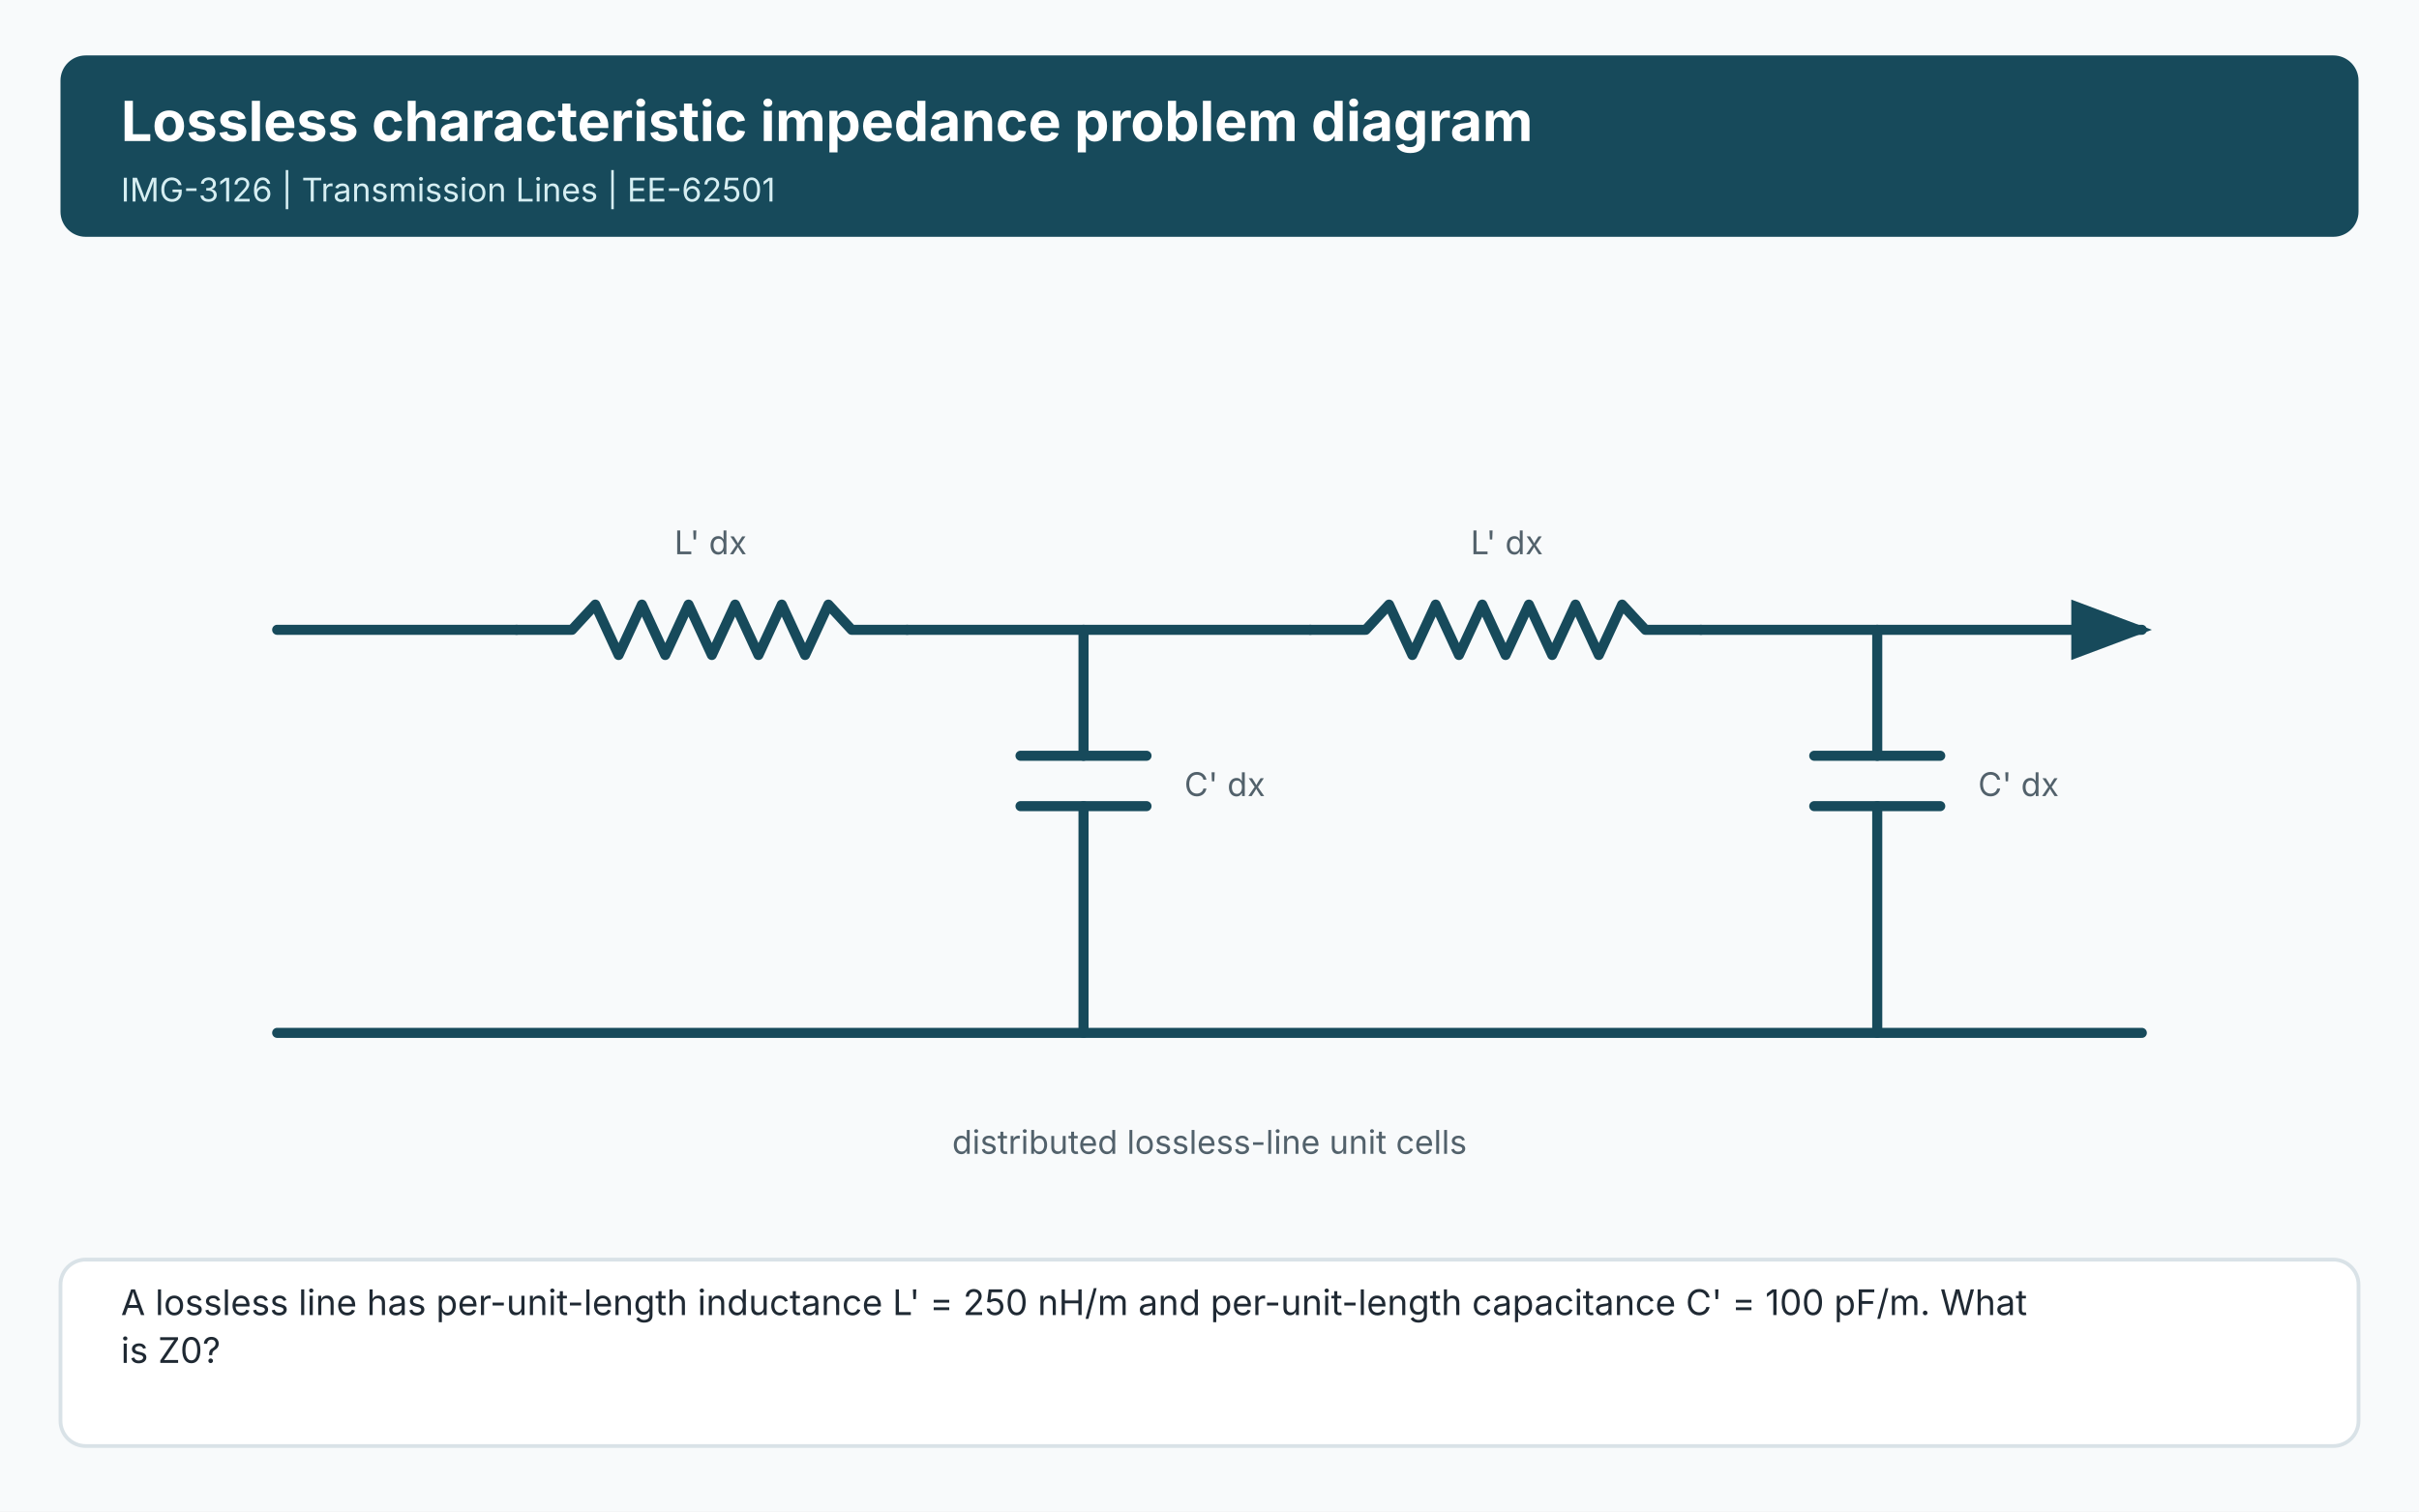
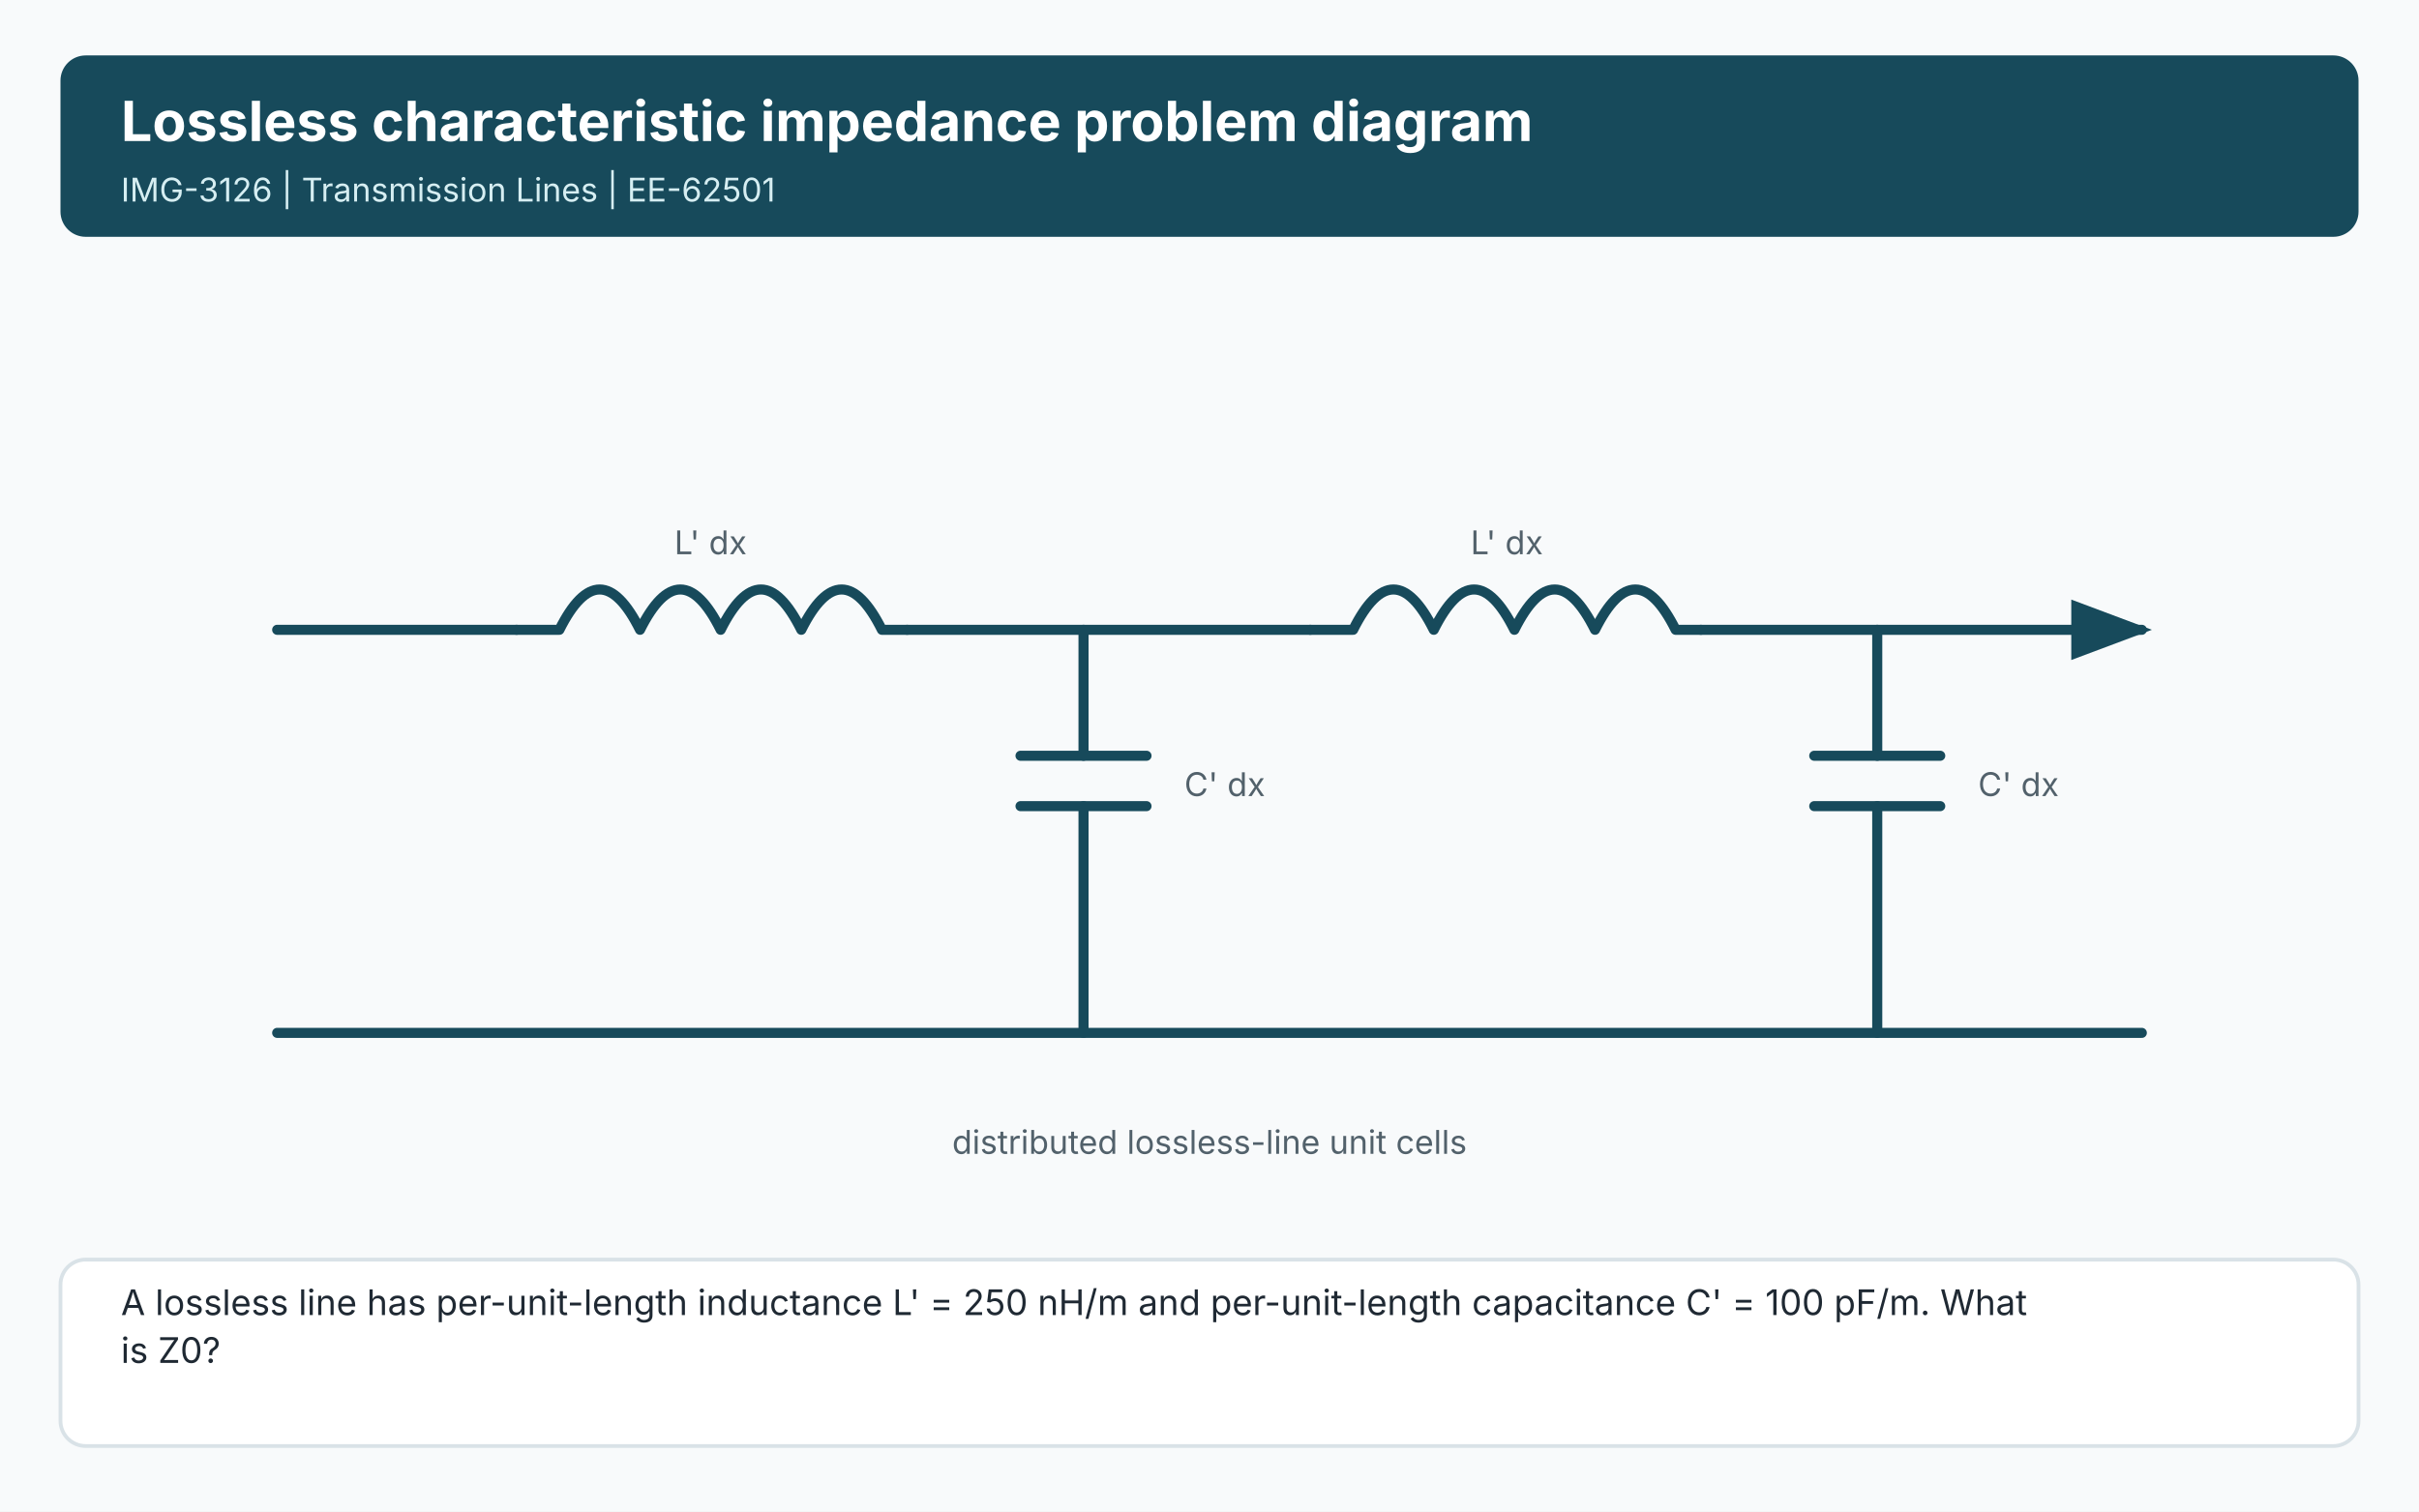
<svg xmlns="http://www.w3.org/2000/svg" width="960" height="600" viewBox="0 0 960 600" role="img" aria-labelledby="title desc">
  <defs>
    <marker id="arrow" markerWidth="10" markerHeight="10" refX="7" refY="3" orient="auto" markerUnits="strokeWidth">
      <path d="M0,0 L0,6 L8,3 z" fill="#174A5B" />
    </marker>
    <style>
.wire{stroke:#174A5B;stroke-width:4;fill:none;stroke-linecap:round;stroke-linejoin:round}
.thin{stroke:#44606B;stroke-width:2.4;fill:none;stroke-linecap:round;stroke-linejoin:round}
.accent{stroke:#D97706;stroke-width:4;fill:none;stroke-linecap:round;stroke-linejoin:round}
.accentFill{fill:#FDECC8;stroke:#D97706;stroke-width:3}
.box{fill:#EAF4F4;stroke:#246B7A;stroke-width:3}
.panel{fill:#FFFFFF;stroke:#D9E2E7;stroke-width:1.5}
.soft{fill:#F1F7F8;stroke:#7AA8B2;stroke-width:2}
.label{font-family:Inter,Arial,sans-serif;font-size:16px;fill:#1F2933}
.small{font-family:Inter,Arial,sans-serif;font-size:13px;fill:#52616B}
.tiny{font-family:Inter,Arial,sans-serif;font-size:11px;fill:#52616B}
.math{font-family:Inter,Arial,sans-serif;font-size:15px;fill:#1F2933}
</style>
  </defs>
  <rect x="0" y="0" width="960" height="600" fill="#F8FAFB" />
  <rect x="24" y="22" width="912" height="72" rx="10" fill="#174A5B" />
  <text x="48" y="56" font-family="Inter,Arial,sans-serif" font-size="22" font-weight="700" fill="#FFFFFF">Lossless characteristic impedance problem diagram</text>
  <text x="48" y="80" font-family="Inter,Arial,sans-serif" font-size="13" fill="#D6EEF2">IMG-3126 | Transmission Lines | EE-62501</text>
  <line class="wire" x1="110" y1="250" x2="205" y2="250" />
-   <polyline class="wire" points="205,250 227,250 227,250 236.25,240 245.5,260 254.75,240 264,260 273.25,240 282.5,260 291.75,240 301,260 310.25,240 319.5,260 328.75,240 338,250 360,250" fill="none" />
+   <path class="wire" d="M205 250 H222 q16 -32 32 0 q16 -32 32 0 q16 -32 32 0 q16 -32 32 0 H360" />
  <line class="wire" x1="360" y1="250" x2="520" y2="250" />
-   <polyline class="wire" points="520,250 542,250 542,250 551.25,240 560.5,260 569.75,240 579,260 588.25,240 597.5,260 606.75,240 616,260 625.25,240 634.5,260 643.75,240 653,250 675,250" fill="none" />
+   <path class="wire" d="M520 250 H537 q16 -32 32 0 q16 -32 32 0 q16 -32 32 0 q16 -32 32 0 H675" />
  <line class="wire" x1="675" y1="250" x2="850" y2="250" marker-end="url(#arrow)" />
  <line class="wire" x1="110" y1="410" x2="850" y2="410" />
  <line class="wire" x1="430" y1="250" x2="430" y2="300" />
  <line class="wire" x1="405" y1="300" x2="455" y2="300" />
  <line class="wire" x1="405" y1="320" x2="455" y2="320" />
  <line class="wire" x1="430" y1="320" x2="430" y2="410" />
  <line class="wire" x1="745" y1="250" x2="745" y2="300" />
  <line class="wire" x1="720" y1="300" x2="770" y2="300" />
  <line class="wire" x1="720" y1="320" x2="770" y2="320" />
  <line class="wire" x1="745" y1="320" x2="745" y2="410" />
  <text class="small" x="282" y="220" text-anchor="middle">L' dx</text>
  <text class="small" x="598" y="220" text-anchor="middle">L' dx</text>
  <text class="small" x="470" y="316" text-anchor="start">C' dx</text>
  <text class="small" x="785" y="316" text-anchor="start">C' dx</text>
  <text class="small" x="480" y="458" text-anchor="middle">distributed lossless-line unit cells</text>
  <rect class="panel" x="24" y="500" width="912" height="74" rx="10" />
  <text x="48" y="522" font-family="Inter,Arial,sans-serif" font-size="14" fill="#1F2933">A lossless line has per-unit-length inductance L' = 250 nH/m and per-unit-length capacitance C' = 100 pF/m. What</text>
  <text x="48" y="541" font-family="Inter,Arial,sans-serif" font-size="14" fill="#1F2933">is Z0?</text>
</svg>
